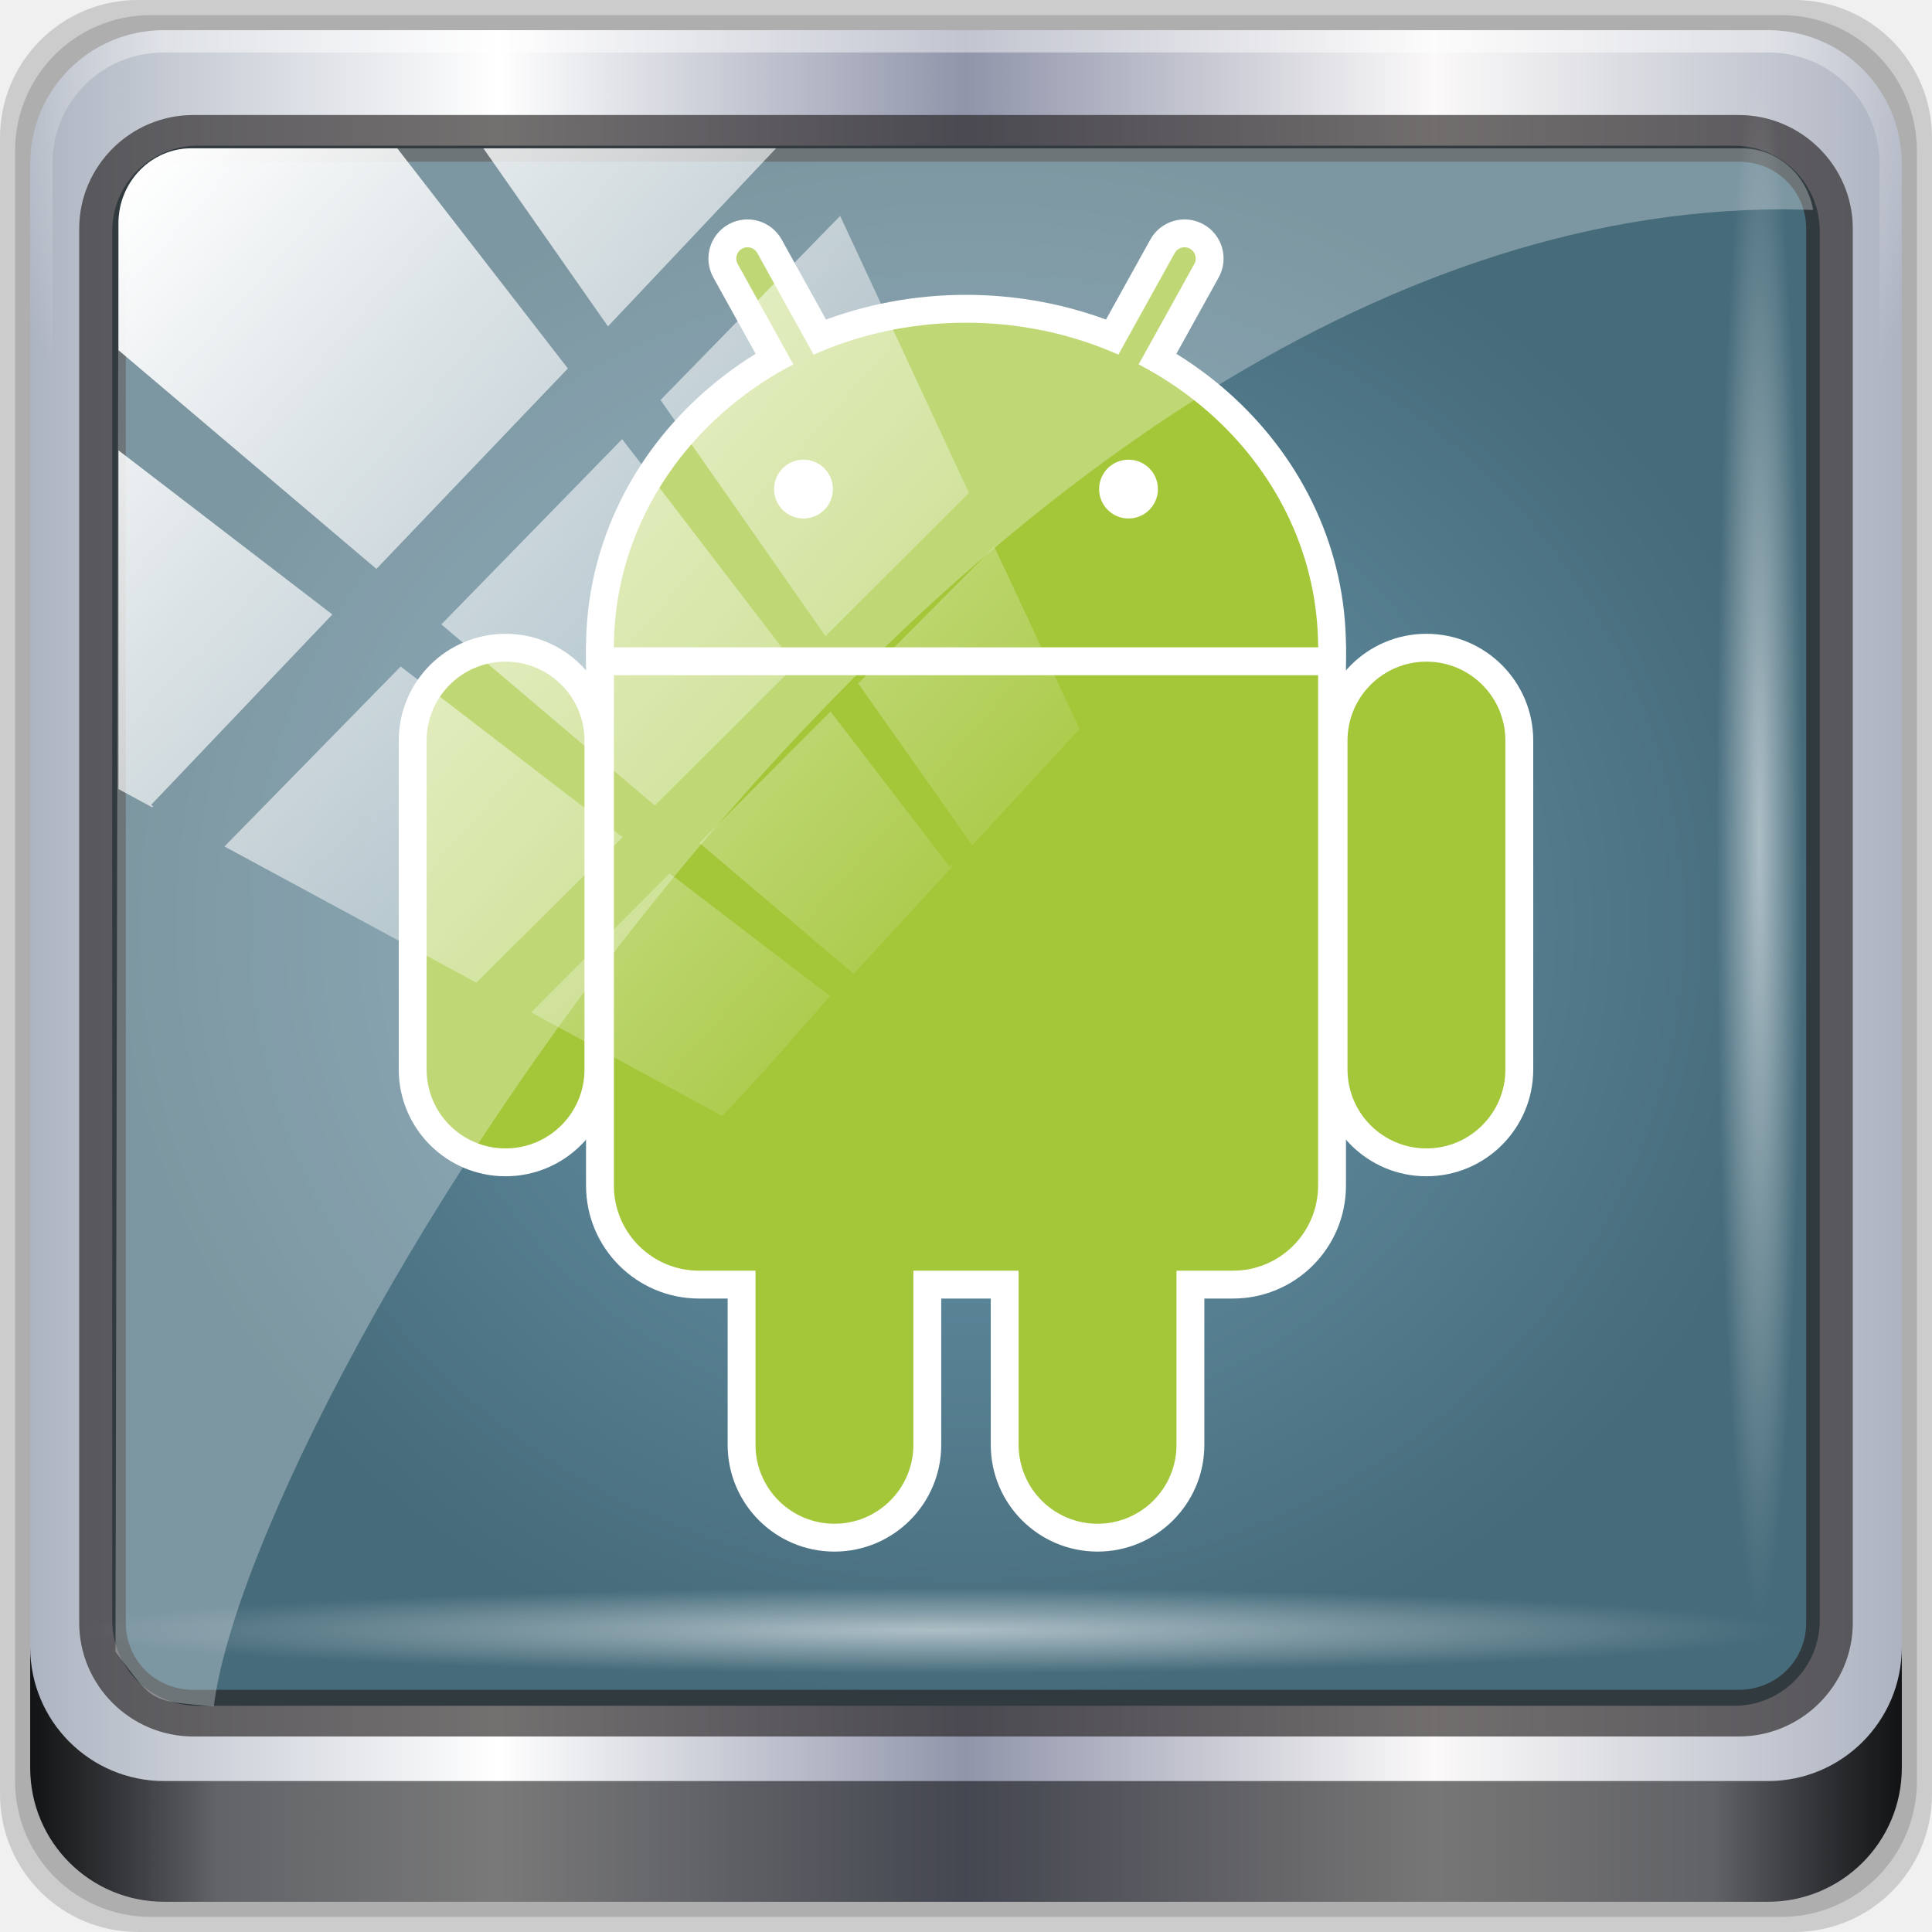
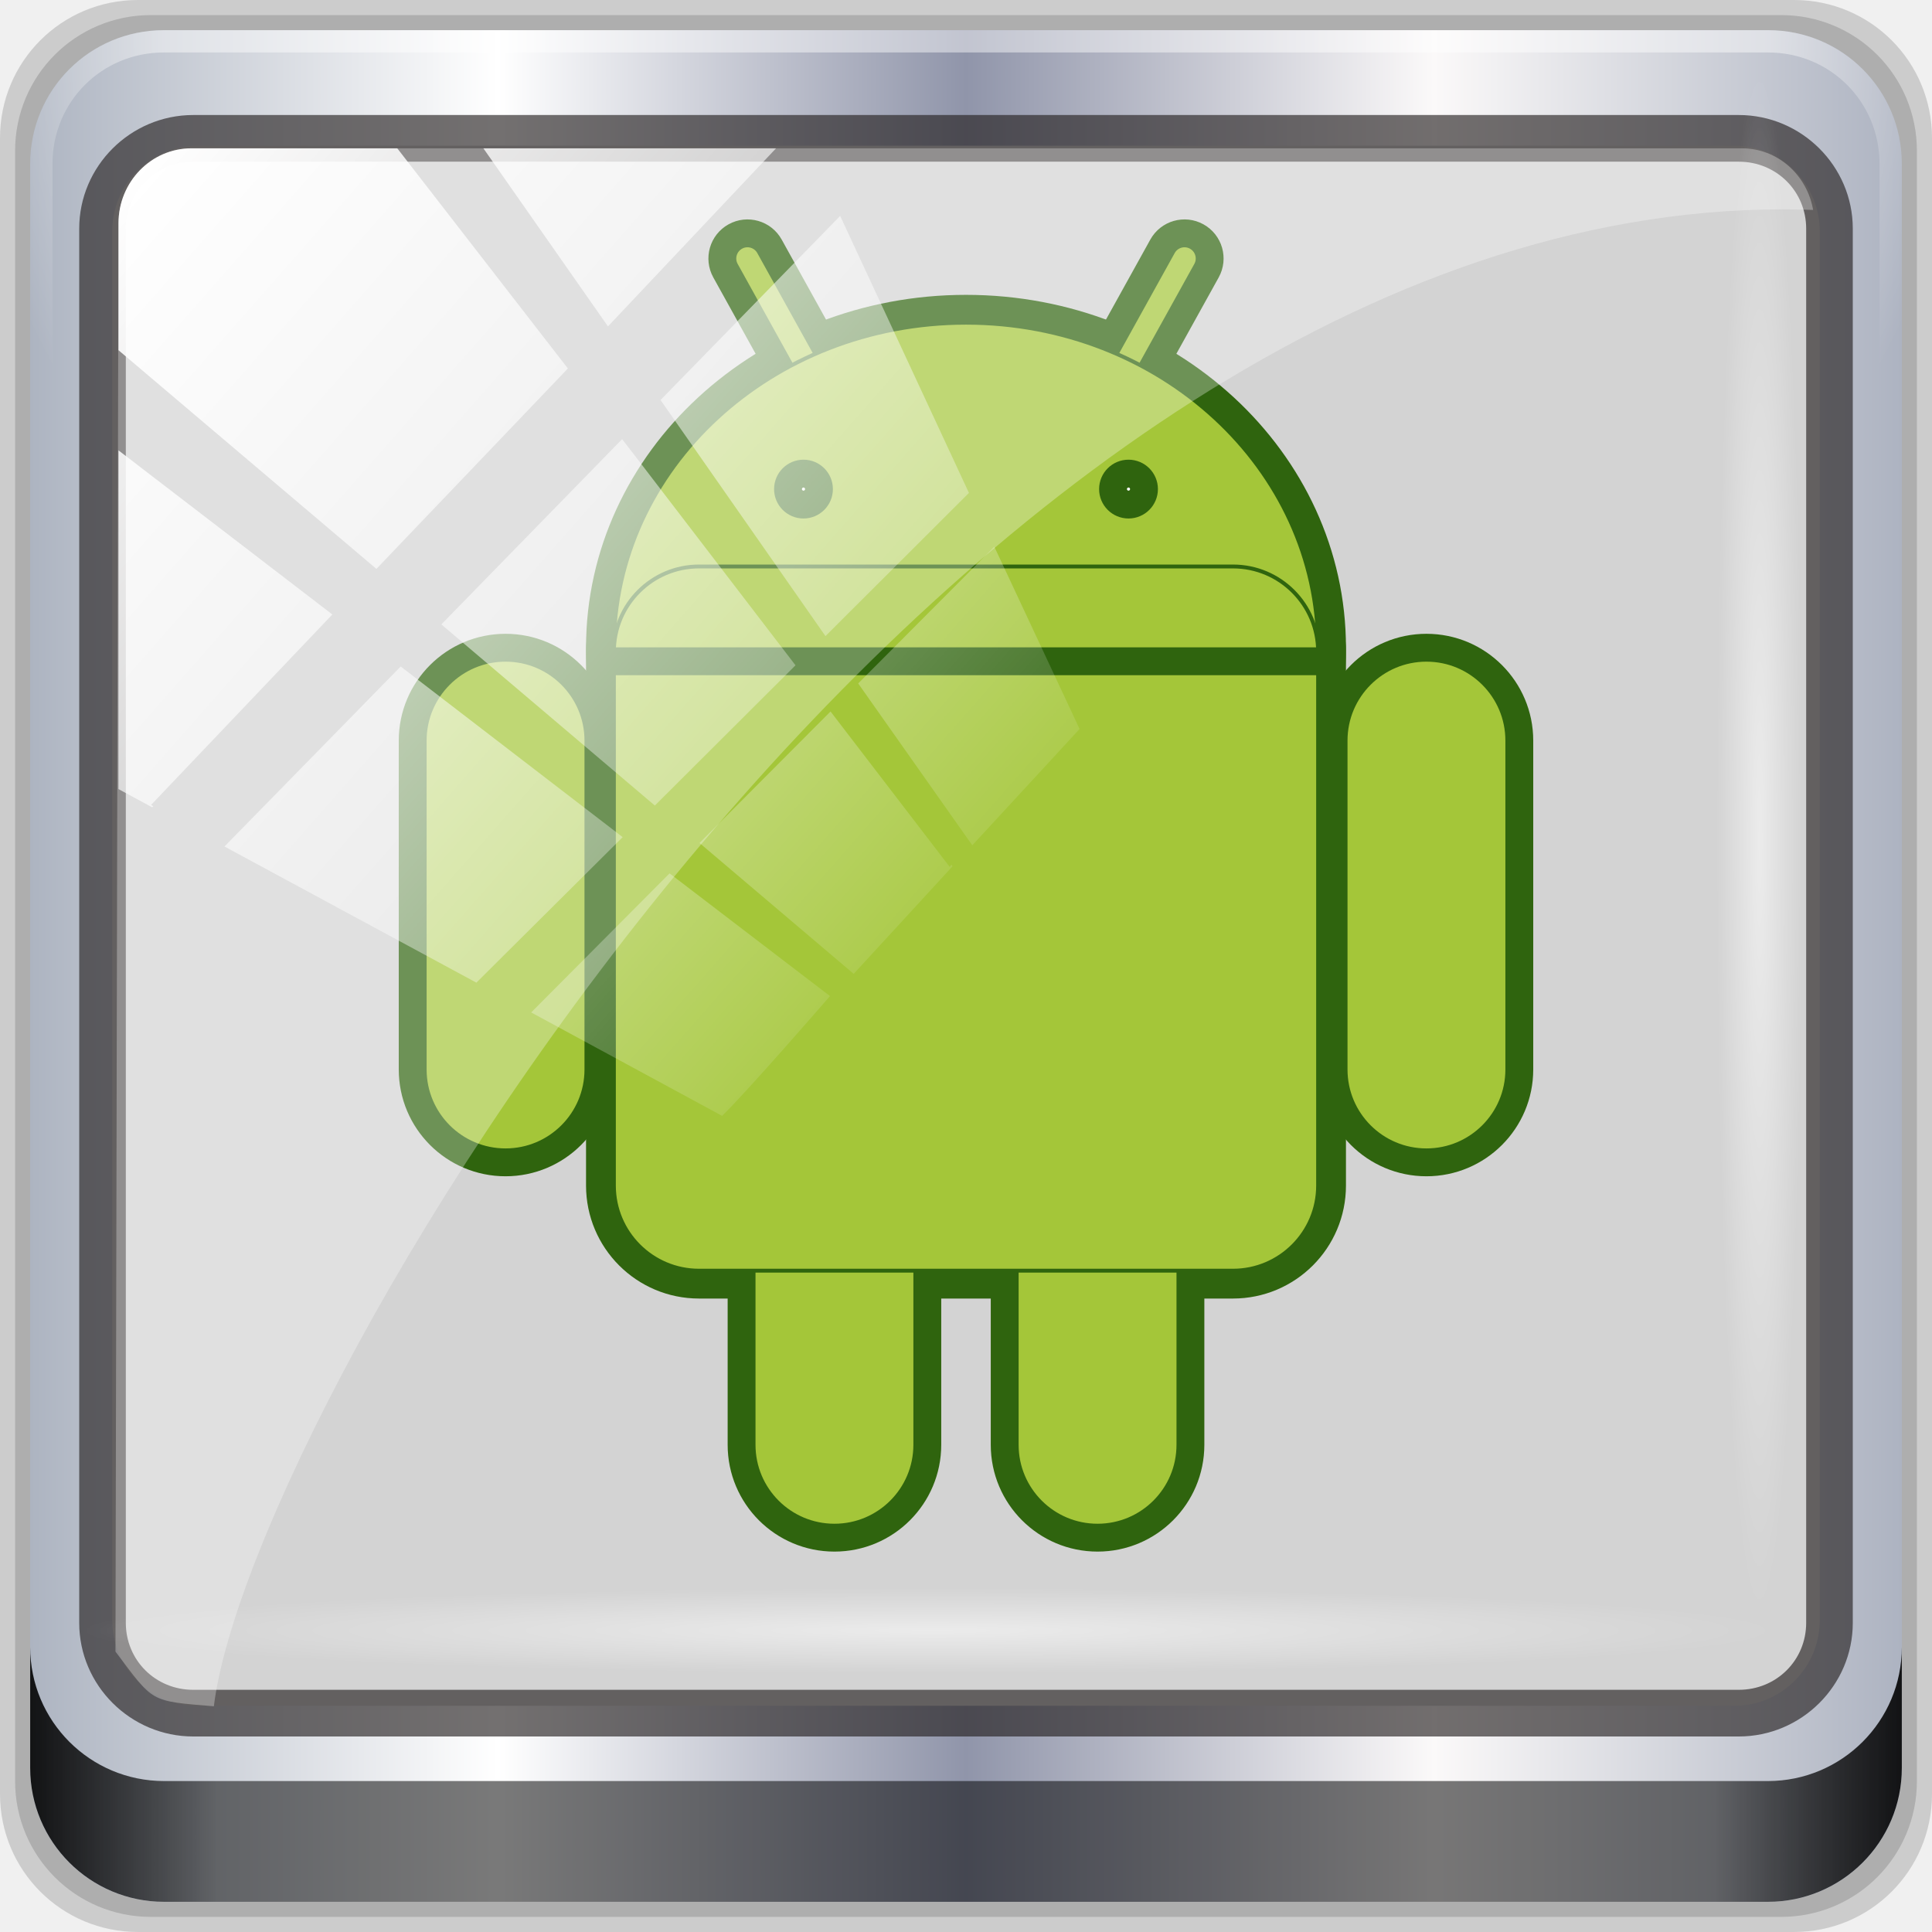
<svg xmlns="http://www.w3.org/2000/svg" xmlns:xlink="http://www.w3.org/1999/xlink" width="96" height="96" id="svg5453" version="1.1">
  <defs id="defs5455">
-     <radialGradient gradientUnits="userSpaceOnUse" gradientTransform="matrix(1,0,0,0.9136545,0,3.971893)" r="42.423" fy="46" fx="48" cy="46" cx="48" id="radialGradient5037" xlink:href="#linearGradient5063" />
    <radialGradient xlink:href="#linearGradient4133-5" id="radialGradient4992" gradientUnits="userSpaceOnUse" gradientTransform="matrix(0.9751338,0,0,0.04919072,32.73469,78.81442)" cx="13.948" cy="44.893" fx="13.948" fy="44.893" r="43.199" />
    <radialGradient xlink:href="#linearGradient4133-5" id="radialGradient3831-7" gradientUnits="userSpaceOnUse" gradientTransform="matrix(0.9751338,0,0,0.04919072,-4.148257,101.3193)" cx="13.948" cy="44.893" fx="13.948" fy="44.893" r="43.199" />
    <linearGradient id="linearGradient4133-5">
      <stop id="stop4135-4" offset="0" style="stop-color:#ffffff;stop-opacity:1;" />
      <stop id="stop4137-5" offset="1" style="stop-color:#ffffff;stop-opacity:0;" />
    </linearGradient>
    <radialGradient xlink:href="#linearGradient4133-5" id="radialGradient3833-1" gradientUnits="userSpaceOnUse" gradientTransform="matrix(0.8883266,0,0,0.04919072,29.38221,-89.63522)" cx="13.948" cy="44.893" fx="13.948" fy="44.893" r="43.199" />
    <linearGradient y2="14.514" x2="50.528" y1="-28.642" x1="2.771" gradientUnits="userSpaceOnUse" id="linearGradient4967" xlink:href="#linearGradient4213-7-8" />
    <clipPath id="clipPath4156-4-6" clipPathUnits="userSpaceOnUse">
      <path id="path4158-0-3" d="m 27.046,-55.695 -14.214,13.321 0.061,0 15.653,21.771 10.231,-10.546 C 38.562,-32.302 27.468,-54.819 27.046,-55.695 z M 9.647,-39.383 -5.241,-25.321 15.988,-7.806 26.372,-18.383 9.647,-39.383 z m 31.491,12.951 -9.741,9.714 8.945,12.458 7.781,-7.555 -6.984,-14.617 z m -49.84,4.379 -13.754,12.982 26.283,13.846 0.061,-0.062 -0.123,-0.062 L 13.599,-5.401 -8.702,-22.053 z m 38.015,7.401 -9.803,9.775 11.579,9.559 7.628,-7.401 -8.669,-11.009 -0.735,-0.925 z m 20.187,5.674 -7.383,7.216 6.188,8.542 5.82,-6.137 -4.626,-9.621 z m -32.195,6.322 -9.557,9.498 13.662,7.185 7.934,-7.678 -12.039,-9.004 z m 23.312,2.374 -7.107,6.938 8.363,6.907 5.361,-5.674 -0.061,-0.092 -0.092,0.123 -6.464,-8.203 z m -8.73,8.542 -7.505,7.339 10.354,5.458 c 1.397,-1.321 5.675,-6.123 5.851,-6.322 L 31.886,8.26 z" style="opacity:0.6;fill:#ffffff;fill-opacity:1;stroke:none" />
    </clipPath>
    <linearGradient id="linearGradient4213-7-8">
      <stop id="stop4215-6-5" offset="0" style="stop-color:#ffffff;stop-opacity:1;" />
      <stop id="stop4217-5-2" offset="1" style="stop-color:#ffffff;stop-opacity:0;" />
    </linearGradient>
    <linearGradient xlink:href="#linearGradient4213-7-8" id="linearGradient3837-7" gradientUnits="userSpaceOnUse" x1="2.771" y1="-28.642" x2="50.528" y2="14.514" />
    <clipPath id="clipPath4156-4" clipPathUnits="userSpaceOnUse">
      <path id="path4158-0" d="m 27.046,-55.695 -14.214,13.321 0.061,0 15.653,21.771 10.231,-10.546 C 38.562,-32.302 27.468,-54.819 27.046,-55.695 z M 9.647,-39.383 -5.241,-25.321 15.988,-7.806 26.372,-18.383 9.647,-39.383 z m 31.491,12.951 -9.741,9.714 8.945,12.458 7.781,-7.555 -6.984,-14.617 z m -49.84,4.379 -13.754,12.982 26.283,13.846 0.061,-0.062 -0.123,-0.062 L 13.599,-5.401 -8.702,-22.053 z m 38.015,7.401 -9.803,9.775 11.579,9.559 7.628,-7.401 -8.669,-11.009 -0.735,-0.925 z m 20.187,5.674 -7.383,7.216 6.188,8.542 5.82,-6.137 -4.626,-9.621 z m -32.195,6.322 -9.557,9.498 13.662,7.185 7.934,-7.678 -12.039,-9.004 z m 23.312,2.374 -7.107,6.938 8.363,6.907 5.361,-5.674 -0.061,-0.092 -0.092,0.123 -6.464,-8.203 z m -8.73,8.542 -7.505,7.339 10.354,5.458 c 1.397,-1.321 5.675,-6.123 5.851,-6.322 L 31.886,8.26 z" style="opacity:0.6;fill:#ffffff;fill-opacity:1;stroke:none" />
    </clipPath>
    <linearGradient id="linearGradient4213-7">
      <stop id="stop4215-6" offset="0" style="stop-color:#ffffff;stop-opacity:1;" />
      <stop id="stop4217-5" offset="1" style="stop-color:#ffffff;stop-opacity:0;" />
    </linearGradient>
    <linearGradient xlink:href="#linearGradient4213-7" id="linearGradient3837" gradientUnits="userSpaceOnUse" x1="2.771" y1="-28.642" x2="50.528" y2="14.514" />
    <filter id="filter3174-3" color-interpolation-filters="sRGB">
      <feGaussianBlur stdDeviation="1.71" id="feGaussianBlur3176-6" />
    </filter>
    <linearGradient gradientTransform="scale(1.005865,0.994169)" gradientUnits="userSpaceOnUse" id="ButtonShadow-1" y2="7.017" x2="45.448" y1="92.54" x1="45.448">
      <stop offset="0" style="stop-color:#000000;stop-opacity:1" id="stop3750-9" />
      <stop offset="1" style="stop-color:#000000;stop-opacity:0.588" id="stop3752-9" />
    </linearGradient>
    <linearGradient xlink:href="#ButtonShadow-1" id="linearGradient3835" gradientUnits="userSpaceOnUse" gradientTransform="scale(1.005865,0.994169)" x1="45.448" y1="92.54" x2="45.448" y2="7.017" />
    <radialGradient xlink:href="#linearGradient4133" id="radialGradient3833" gradientUnits="userSpaceOnUse" gradientTransform="matrix(0.8883266,0,0,0.04919072,51.88711,-52.75226)" cx="13.948" cy="44.893" fx="13.948" fy="44.893" r="43.199" />
    <linearGradient id="linearGradient4133">
      <stop id="stop4135" offset="0" style="stop-color:#ffffff;stop-opacity:1;" />
      <stop id="stop4137" offset="1" style="stop-color:#ffffff;stop-opacity:0;" />
    </linearGradient>
    <radialGradient xlink:href="#linearGradient4133" id="radialGradient3831" gradientUnits="userSpaceOnUse" gradientTransform="matrix(0.9751338,0,0,0.04919072,-4.148257,101.3193)" cx="13.948" cy="44.893" fx="13.948" fy="44.893" r="43.199" />
    <linearGradient id="linearGradient3832-0-6-1-1">
      <stop id="stop3834-6-3-7-1" offset="0" style="stop-color:#000000;stop-opacity:1;" />
      <stop style="stop-color:#000000;stop-opacity:0.588;" offset="0.1" id="stop3872-2-4" />
      <stop id="stop3844-6-2-7-6" offset="0.9" style="stop-color:#000000;stop-opacity:0.588;" />
      <stop id="stop3836-5-0-2-9" offset="1" style="stop-color:#000000;stop-opacity:1;" />
    </linearGradient>
    <linearGradient xlink:href="#linearGradient3832-0-6-1-1" id="linearGradient3829" gradientUnits="userSpaceOnUse" gradientTransform="translate(8.043956,-14.66556)" x1="1.5" y1="88.172" x2="94.5" y2="88.172" />
    <linearGradient id="linearGradient4091-0-3-0-7">
      <stop id="stop4093-3-6-4-2" offset="0" style="stop-color:#ffffff;stop-opacity:1;" />
      <stop style="stop-color:#ffffff;stop-opacity:1;" offset="0.8" id="stop4099-6-1-8-3" />
      <stop id="stop4095-1-0-7-9" offset="1" style="stop-color:#ffffff;stop-opacity:0;" />
    </linearGradient>
    <radialGradient xlink:href="#linearGradient4091-0-3-0-7" id="radialGradient3827" gradientUnits="userSpaceOnUse" gradientTransform="matrix(-1.072173,0,0,-0.8750202,199.4643,-19.12555)" cx="48" cy="-27" fx="48" fy="-27" r="42" />
    <linearGradient id="linearGradient6139-0">
      <stop style="stop-color:#adb4c1;stop-opacity:1;" offset="0" id="stop6141-2" />
      <stop id="stop6151-0" offset="0.25" style="stop-color:#ffffff;stop-opacity:1;" />
      <stop id="stop6147-1" offset="0.5" style="stop-color:#9095aa;stop-opacity:1;" />
      <stop style="stop-color:#fbf9f9;stop-opacity:1;" offset="0.75" id="stop6149-4" />
      <stop style="stop-color:#adb3c1;stop-opacity:1;" offset="1" id="stop6143-4" />
    </linearGradient>
    <linearGradient xlink:href="#linearGradient6139-0" id="linearGradient3825" gradientUnits="userSpaceOnUse" gradientTransform="matrix(1.107143,0,0,1.107143,2.9011,-18.70127)" x1="6" y1="47" x2="90" y2="47" />
    <linearGradient id="linearGradient5029">
      <stop id="stop5031" offset="0" style="stop-color:#0a9aff;stop-opacity:1;" />
      <stop id="stop5033" offset="1" style="stop-color:#0070c0;stop-opacity:1;" />
    </linearGradient>
    <linearGradient id="linearGradient5039">
      <stop style="stop-color:#ff0a0a;stop-opacity:1;" offset="0" id="stop5041" />
      <stop style="stop-color:#c00000;stop-opacity:1;" offset="1" id="stop5043" />
    </linearGradient>
    <linearGradient id="linearGradient5045">
      <stop id="stop5047" offset="0" style="stop-color:#2fff0a;stop-opacity:1;" />
      <stop id="stop5049" offset="1" style="stop-color:#16b50b;stop-opacity:1;" />
    </linearGradient>
    <linearGradient id="linearGradient5051">
      <stop style="stop-color:#c60aff;stop-opacity:1;" offset="0" id="stop5053" />
      <stop style="stop-color:#9b0bb5;stop-opacity:1;" offset="1" id="stop5055" />
    </linearGradient>
    <linearGradient id="linearGradient5057">
      <stop id="stop5059" offset="0" style="stop-color:#ff830a;stop-opacity:1;" />
      <stop id="stop5061" offset="1" style="stop-color:#b55f0b;stop-opacity:1;" />
    </linearGradient>
    <linearGradient id="linearGradient5063">
      <stop style="stop-color:#6b9ab0;stop-opacity:1;" offset="0" id="stop5065" />
      <stop style="stop-color:#466b7a;stop-opacity:1;" offset="1" id="stop5067" />
    </linearGradient>
-     <filter id="filter4001">
-       <feGaussianBlur stdDeviation="0.318" id="feGaussianBlur4003" />
-     </filter>
  </defs>
  <g id="layer1" transform="translate(-384.5714,-451.798)">
    <g id="g3950" transform="translate(384.5714,451.798)">
      <g transform="translate(0,32)" id="layer1-6">
        <g id="g7390" transform="translate(-8.043959,-17.33444)" style="display:inline">
          <path id="path3288" d="m 97.187,-14.666 -82.286,0 c -3.799,0 -6.857,3.058 -6.857,6.857 l 0,82.286 c 0,3.799 3.058,6.857 6.857,6.857 l 82.286,0 c 3.799,0 6.857,-3.058 6.857,-6.857 l 0,-82.286 c 0,-3.799 -3.058,-6.857 -6.857,-6.857 z" style="opacity:0.15;fill:#000000;fill-opacity:1;fill-rule:nonzero;stroke:none;display:inline" />
          <path style="opacity:0.15;fill:#000000;fill-opacity:1;fill-rule:nonzero;stroke:none;display:inline" d="m 96.544,-13.916 -81,0 c -3.739,0 -6.75,3.01 -6.75,6.75 l 0,81 c 0,3.74 3.011,6.75 6.75,6.75 l 81,0 c 3.74,0 6.75,-3.01 6.75,-6.75 l 0,-81 c 0,-3.739 -3.01,-6.75 -6.75,-6.75 z" id="path4085" />
          <path id="rect4251-1" d="m 95.901,-13.166 -79.714,0 c -3.68,0 -6.643,2.963 -6.643,6.643 l 0,79.714 c 0,3.68 2.963,6.643 6.643,6.643 l 79.714,0 c 3.68,0 6.643,-2.963 6.643,-6.643 l 0,-79.714 c 0,-3.68 -2.963,-6.643 -6.643,-6.643 z" style="fill:url(#linearGradient3825);fill-opacity:1;fill-rule:nonzero;stroke:none;display:inline" />
          <g transform="matrix(1.107143,0,0,1.107143,-107.8132,-18.1477)" id="g3272">
            <path style="opacity:0.45;fill:url(#radialGradient3827);fill-opacity:1;fill-rule:nonzero;stroke:none;display:inline" d="m 112,4.5 c -3.324,0 -6,2.676 -6,6 l 0,15 1,0 0,-15 c 0,-2.787 2.213,-5 5,-5 l 72,0 c 2.787,0 5,2.213 5,5 l 0,15 1,0 0,-15 c 0,-3.324 -2.676,-6 -6,-6 l -72,0 z" id="path4236-5" />
          </g>
          <path id="path4118" d="m 9.544,67.178 0,6 c 0,3.68 2.976,6.656 6.656,6.656 l 79.688,0 c 3.68,0 6.656,-2.976 6.656,-6.656 l 0,-6 c 0,3.68 -2.976,6.656 -6.656,6.656 l -79.688,0 c -3.68,0 -6.656,-2.976 -6.656,-6.656 z" style="opacity:0.891;fill:url(#linearGradient3829);fill-opacity:1;fill-rule:nonzero;stroke:none;display:inline" />
          <g id="g4615" transform="translate(251.288,-104.8973)">
            <g style="display:none" id="layer2-8">
              <rect style="opacity:0.9;fill:url(#linearGradient3835);fill-opacity:1;fill-rule:nonzero;stroke:none;filter:url(#filter3174-3)" id="rect3745-9" y="7" x="5" ry="6" rx="6" height="85" width="86" />
            </g>
          </g>
        </g>
      </g>
      <g style="display:inline" id="layer7">
-         <rect style="fill:url(#radialGradient5037);fill-opacity:1;stroke:none;display:inline" id="rect4301" width="84.846" height="77.52" x="5.577" y="7.24" ry="4.25" />
+         <rect style="fill:#d3d3d3;fill-opacity:1;stroke:none;display:inline" id="rect4301" width="84.846" height="77.52" x="5.577" y="7.24" ry="4.25" />
        <g style="display:inline" transform="translate(-356.3319,-496.8063)" id="g3772">
          <g id="g4044" transform="matrix(0.1922629,0,0,0.1922629,404.3319,521.1089)">
-             <g id="g4013" style="fill:#a4c639">
-               <use id="use4015" xlink:href="#b" style="stroke:#ffffff;stroke-width:14.4" x="0" y="0" width="1" height="1" />
-               <use id="use4017" transform="scale(-1,1)" xlink:href="#a" x="0" y="0" width="1" height="1" />
-               <g id="a" style="stroke:#ffffff;stroke-width:7.2">
-                 <rect id="rect4020" x="14" y="-86" width="13" height="86" transform="matrix(0.8746197,0.4848096,-0.4848096,0.8746197,0,0)" rx="6.5" />
-                 <rect x="-143" y="41" width="48" height="133" rx="24" id="c" />
-                 <use id="use4023" xlink:href="#c" x="85" y="97" width="1" height="1" />
+             <g id="g4013" style="fill:#a4c639;stroke:#2f640e;stroke-opacity:1">
+               <use id="use4015" xlink:href="#b" style="stroke:#2f640e;stroke-width:14.4;stroke-opacity:1" x="0" y="0" width="1" height="1" />
+               <use id="use4017" transform="scale(-1,1)" xlink:href="#a" x="0" y="0" width="1" height="1" style="stroke:#2f640e;stroke-opacity:1" />
+               <g id="a" style="stroke:#2f640e;stroke-width:7.2;stroke-opacity:1">
+                 <rect id="rect4020" x="14" y="-86" width="13" height="86" transform="matrix(0.8746197,0.4848096,-0.4848096,0.8746197,0,0)" rx="6.5" style="stroke:#2f640e;stroke-opacity:1" />
+                 <rect x="-143" y="41" width="48" height="133" rx="24" id="c" style="stroke:#2f640e;stroke-opacity:1" />
+                 <use id="use4023" xlink:href="#c" x="85" y="97" width="1" height="1" style="stroke:#2f640e;stroke-opacity:1" />
              </g>
-               <g id="b">
-                 <ellipse id="ellipse4026" ry="84" rx="91" cy="41" cx="0" d="m 91,41 c 0,46.392 -40.742,84 -91,84 -50.258,0 -91,-37.608 -91,-84 0,-46.392 40.742,-84 91,-84 50.258,0 91,37.608 91,84 z" />
-                 <rect id="rect4028" x="-91" y="20" width="182" height="182" rx="22" />
+               <g id="b" style="stroke:#2f640e;stroke-opacity:1">
+                 <ellipse id="ellipse4026" ry="84" rx="91" cy="41" cx="0" d="m 91,41 c 0,46.392 -40.742,84 -91,84 -50.258,0 -91,-37.608 -91,-84 0,-46.392 40.742,-84 91,-84 50.258,0 91,37.608 91,84 z" style="stroke:#2f640e;stroke-opacity:1" />
+                 <rect id="rect4028" x="-91" y="20" width="182" height="182" rx="22" style="stroke:#2f640e;stroke-opacity:1" />
              </g>
            </g>
-             <g id="g4030" style="fill:#ffffff;stroke:#ffffff;stroke-width:7.2">
-               <path id="path4032" d="M -95,44.5 H 95" />
-               <circle id="circle4034" r="4" cx="-42" cy="0" d="m -38,0 c 0,2.209 -1.791,4 -4,4 -2.209,0 -4,-1.791 -4,-4 0,-2.209 1.791,-4 4,-4 2.209,0 4,1.791 4,4 z" />
-               <circle id="circle4036" r="4" cx="42" cy="0" d="m 46,0 c 0,2.209 -1.791,4 -4,4 -2.209,0 -4,-1.791 -4,-4 0,-2.209 1.791,-4 4,-4 2.209,0 4,1.791 4,4 z" />
+             <g id="g4030" style="fill:#ffffff;stroke:#2f640e;stroke-width:7.2;stroke-opacity:1">
+               <path id="path4032" d="M -95,44.5 H 95" style="stroke:#2f640e;stroke-opacity:1" />
+               <circle id="circle4034" r="4" cx="-42" cy="0" d="m -38,0 c 0,2.209 -1.791,4 -4,4 -2.209,0 -4,-1.791 -4,-4 0,-2.209 1.791,-4 4,-4 2.209,0 4,1.791 4,4 z" style="stroke:#2f640e;stroke-opacity:1" />
+               <circle id="circle4036" r="4" cx="42" cy="0" d="m 46,0 c 0,2.209 -1.791,4 -4,4 -2.209,0 -4,-1.791 -4,-4 0,-2.209 1.791,-4 4,-4 2.209,0 4,1.791 4,4 z" style="stroke:#2f640e;stroke-opacity:1" />
            </g>
          </g>
        </g>
        <path style="font-size:medium;font-style:normal;font-variant:normal;font-weight:normal;font-stretch:normal;text-indent:0;text-align:start;text-decoration:none;line-height:normal;letter-spacing:normal;word-spacing:normal;text-transform:none;direction:ltr;block-progression:tb;writing-mode:lr-tb;text-anchor:start;baseline-shift:baseline;color:#000000;fill:#241f1f;fill-opacity:0.633;stroke:none;stroke-width:2.376;marker:none;visibility:visible;display:inline;overflow:visible;enable-background:accumulate;font-family:Sans;-inkscape-font-specification:Sans" d="m 9.604,5.715 c -3.117,0 -5.668,2.54 -5.668,5.646 l 0,69.278 c 0,3.106 2.551,5.646 5.668,5.646 l 76.792,0 c 3.117,0 5.668,-2.54 5.668,-5.646 l 0,-69.278 c 0,-3.106 -2.551,-5.646 -5.668,-5.646 l -76.792,0 z m 0,2.319 76.792,0 c 1.888,0 3.352,1.48 3.352,3.327 l 0,69.278 c 0,1.846 -1.464,3.327 -3.352,3.327 l -76.792,0 c -1.888,0 -3.352,-1.48 -3.352,-3.327 l 0,-69.278 c 0,-1.846 1.464,-3.327 3.352,-3.327 z" id="path4989" />
      </g>
      <g id="layer5" />
      <g id="layer4">
        <g transform="matrix(1.007601,0,0,1.014293,-1.051237,0.6053371)" id="g4963">
          <path style="opacity:0.3;fill:#ffffff;fill-opacity:1;stroke:none;display:inline" d="m 10.495,6.669 c -1.993,0 -3.604,1.649 -3.609,3.684 l -0.148,69.961 c 1.914,2.521 1.665,2.411 4.852,2.679 C 13.394,68.132 48.089,9.657 89.008,9.657 c 0.488,0 0.963,0.02 1.449,0.029 -0.303,-1.718 -1.751,-3.017 -3.524,-3.017 z" id="rect4190" />
          <rect transform="matrix(0.9093047,0,0,0.9283773,5.067627,34.52016)" style="fill:url(#linearGradient4967);fill-opacity:1;stroke:none;display:inline" id="rect4146" width="92" height="92" x="2" y="-30" rx="3.957" ry="3.957" clip-path="url(#clipPath4156-4-6)" />
        </g>
        <rect ry="4.25" rx="0" y="78.898" x="4.211" height="4.25" width="84.25" id="rect4131" style="opacity:0.55;fill:url(#radialGradient4992);fill-opacity:1;stroke:none;display:inline" />
        <rect transform="matrix(0,1,-1,0,0,0)" style="opacity:0.55;fill:url(#radialGradient3833-1);fill-opacity:1;stroke:none;display:inline" id="rect4141" width="76.75" height="4.25" x="3.398" y="-89.552" rx="0" ry="4.25" />
      </g>
    </g>
  </g>
</svg>
